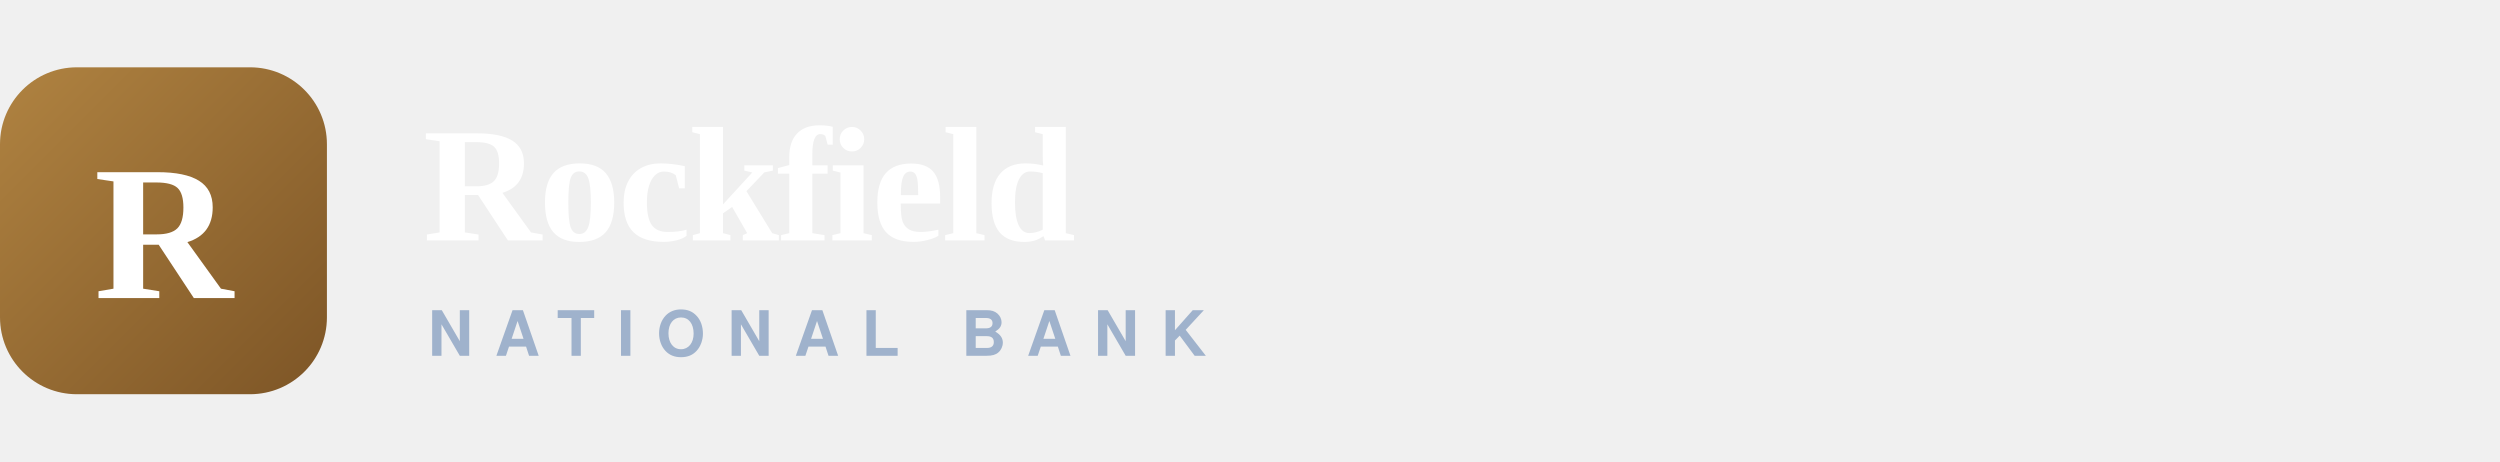
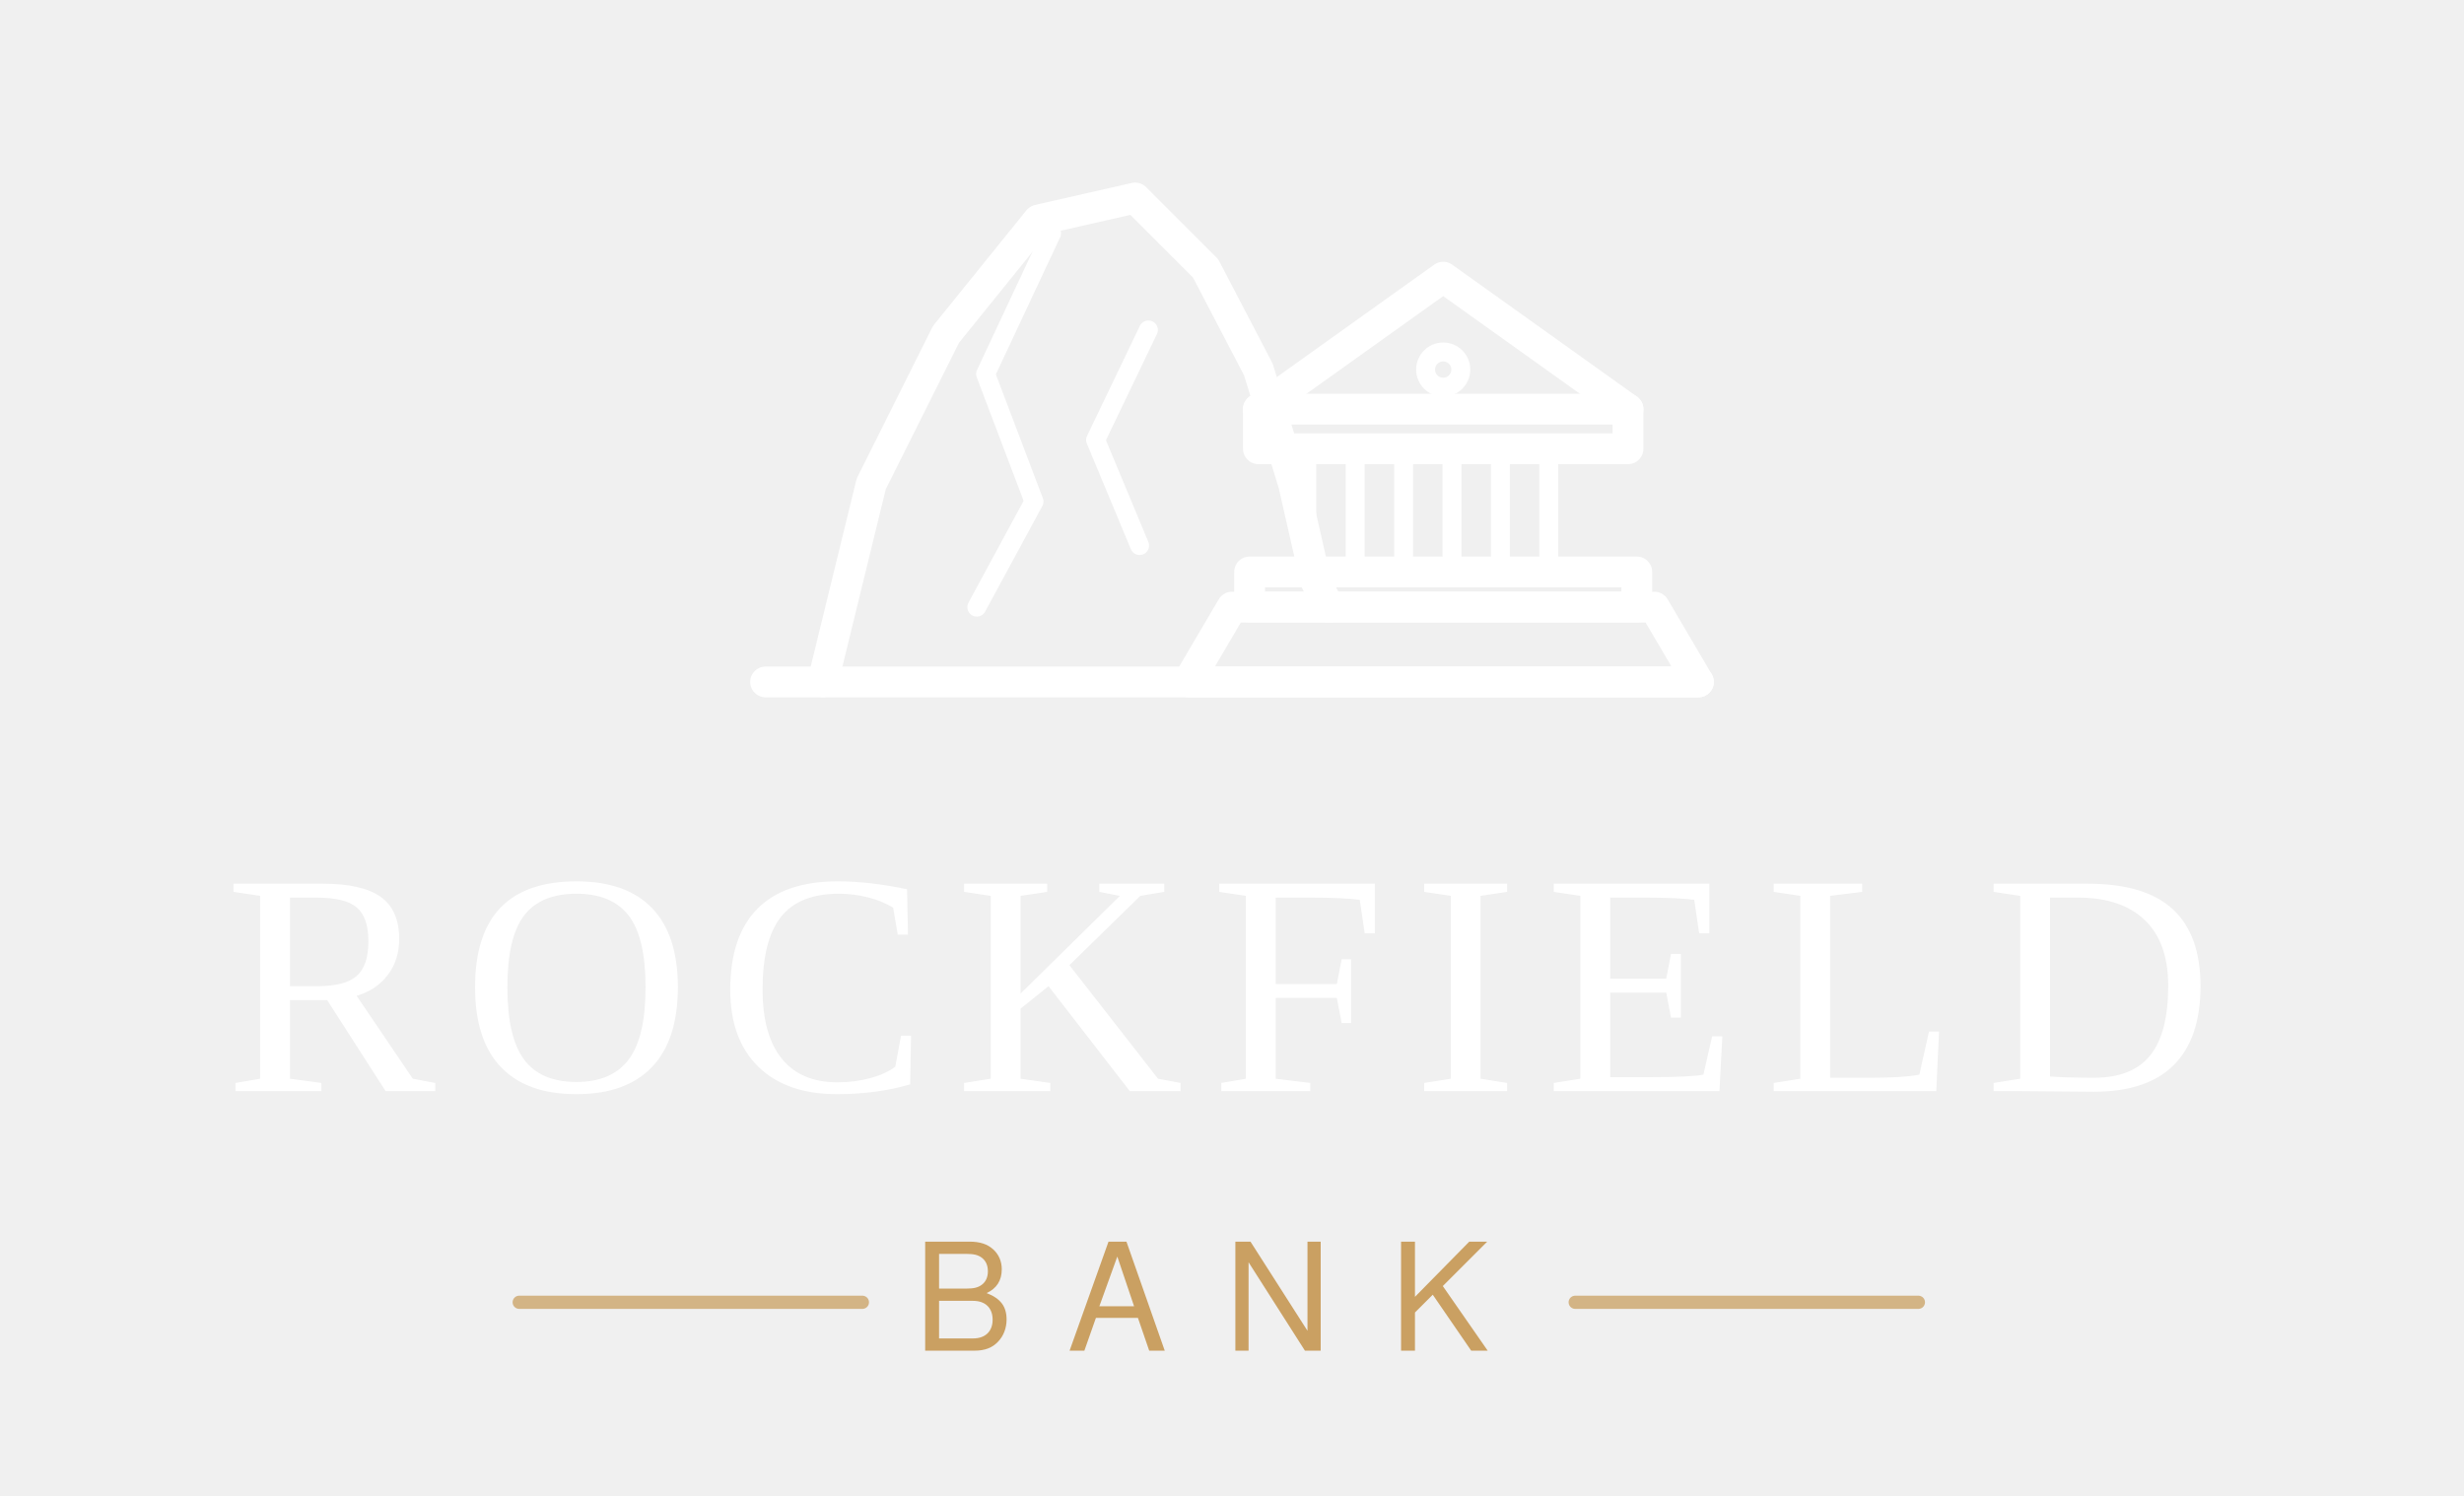
- <svg xmlns="http://www.w3.org/2000/svg" viewBox="0 0 520 96" width="520" height="96" role="img" aria-label="Rockfield National Bank">
-   <defs>
-     <linearGradient id="m" x1="0" y1="0" x2="1" y2="1">
-       <stop offset="0" stop-color="#b08341" />
-       <stop offset="1" stop-color="#7d5526" />
-     </linearGradient>
-   </defs>
-   <rect x="0" y="14" width="68" height="68" rx="16" fill="url(#m)" />
-   <text x="34" y="62" font-family="Georgia,'Times New Roman',serif" font-size="40" font-weight="700" fill="#fff" text-anchor="middle">R</text>
-   <text x="88" y="50" font-family="Georgia,'Times New Roman',serif" font-size="34" font-weight="600" fill="#ffffff" letter-spacing="-0.5">Rockfield</text>
-   <text x="89" y="74" font-family="Helvetica,Arial,sans-serif" font-size="13" font-weight="600" fill="#9fb2cc" letter-spacing="4.6">NATIONAL BANK</text>
+ <svg xmlns="http://www.w3.org/2000/svg" viewBox="0 0 560 340" width="560" height="340" role="img" aria-label="Rockfield Bank">
+   <g transform="translate(160 14)" fill="none" stroke="#ffffff" stroke-linecap="round" stroke-linejoin="round">
+     <g stroke-width="7">
+       <path d="M14 141 H226" />
+       <path d="M27 141 L38 96 L55 62 L76 36 L98 31 L114 47 L126 70 L134 96 L139 118 L142 124" />
+       <path d="M126 79 L168 49 L210 79" />
+       <path d="M126 79 H210 V88 H126 Z" />
+       <path d="M124 116 H212 V124 H124 Z" />
+       <path d="M120 124 H216 L226 141 H110 Z" />
+     </g>
+     <g stroke-width="4.3">
+       <path d="M79 39 L64 71 L75 100 L62 124" />
+       <path d="M101 61 L89 86 L99 110" />
+       <circle cx="168" cy="70" r="4" />
+       <path d="M137 88 V116" />
+       <path d="M148 88 V116" />
+       <path d="M159 88 V116" />
+       <path d="M170 88 V116" />
+       <path d="M181 88 V116" />
+       <path d="M192 88 V116" />
+     </g>
+   </g>
+   <text x="277" y="248" text-anchor="middle" fill="#ffffff" font-family="Georgia, 'Liberation Serif', 'Times New Roman', serif" font-size="72" letter-spacing="6">ROCKFIELD</text>
+   <g stroke="#caa062" stroke-width="3" stroke-linecap="round">
+     <path d="M118 296 H196" opacity=".75" />
+     <path d="M358 296 H436" opacity=".75" />
+   </g>
+   <text x="273" y="307" text-anchor="middle" fill="#caa062" font-family="Helvetica, 'Liberation Sans', Arial, sans-serif" font-size="34" letter-spacing="13">BANK</text>
</svg>
